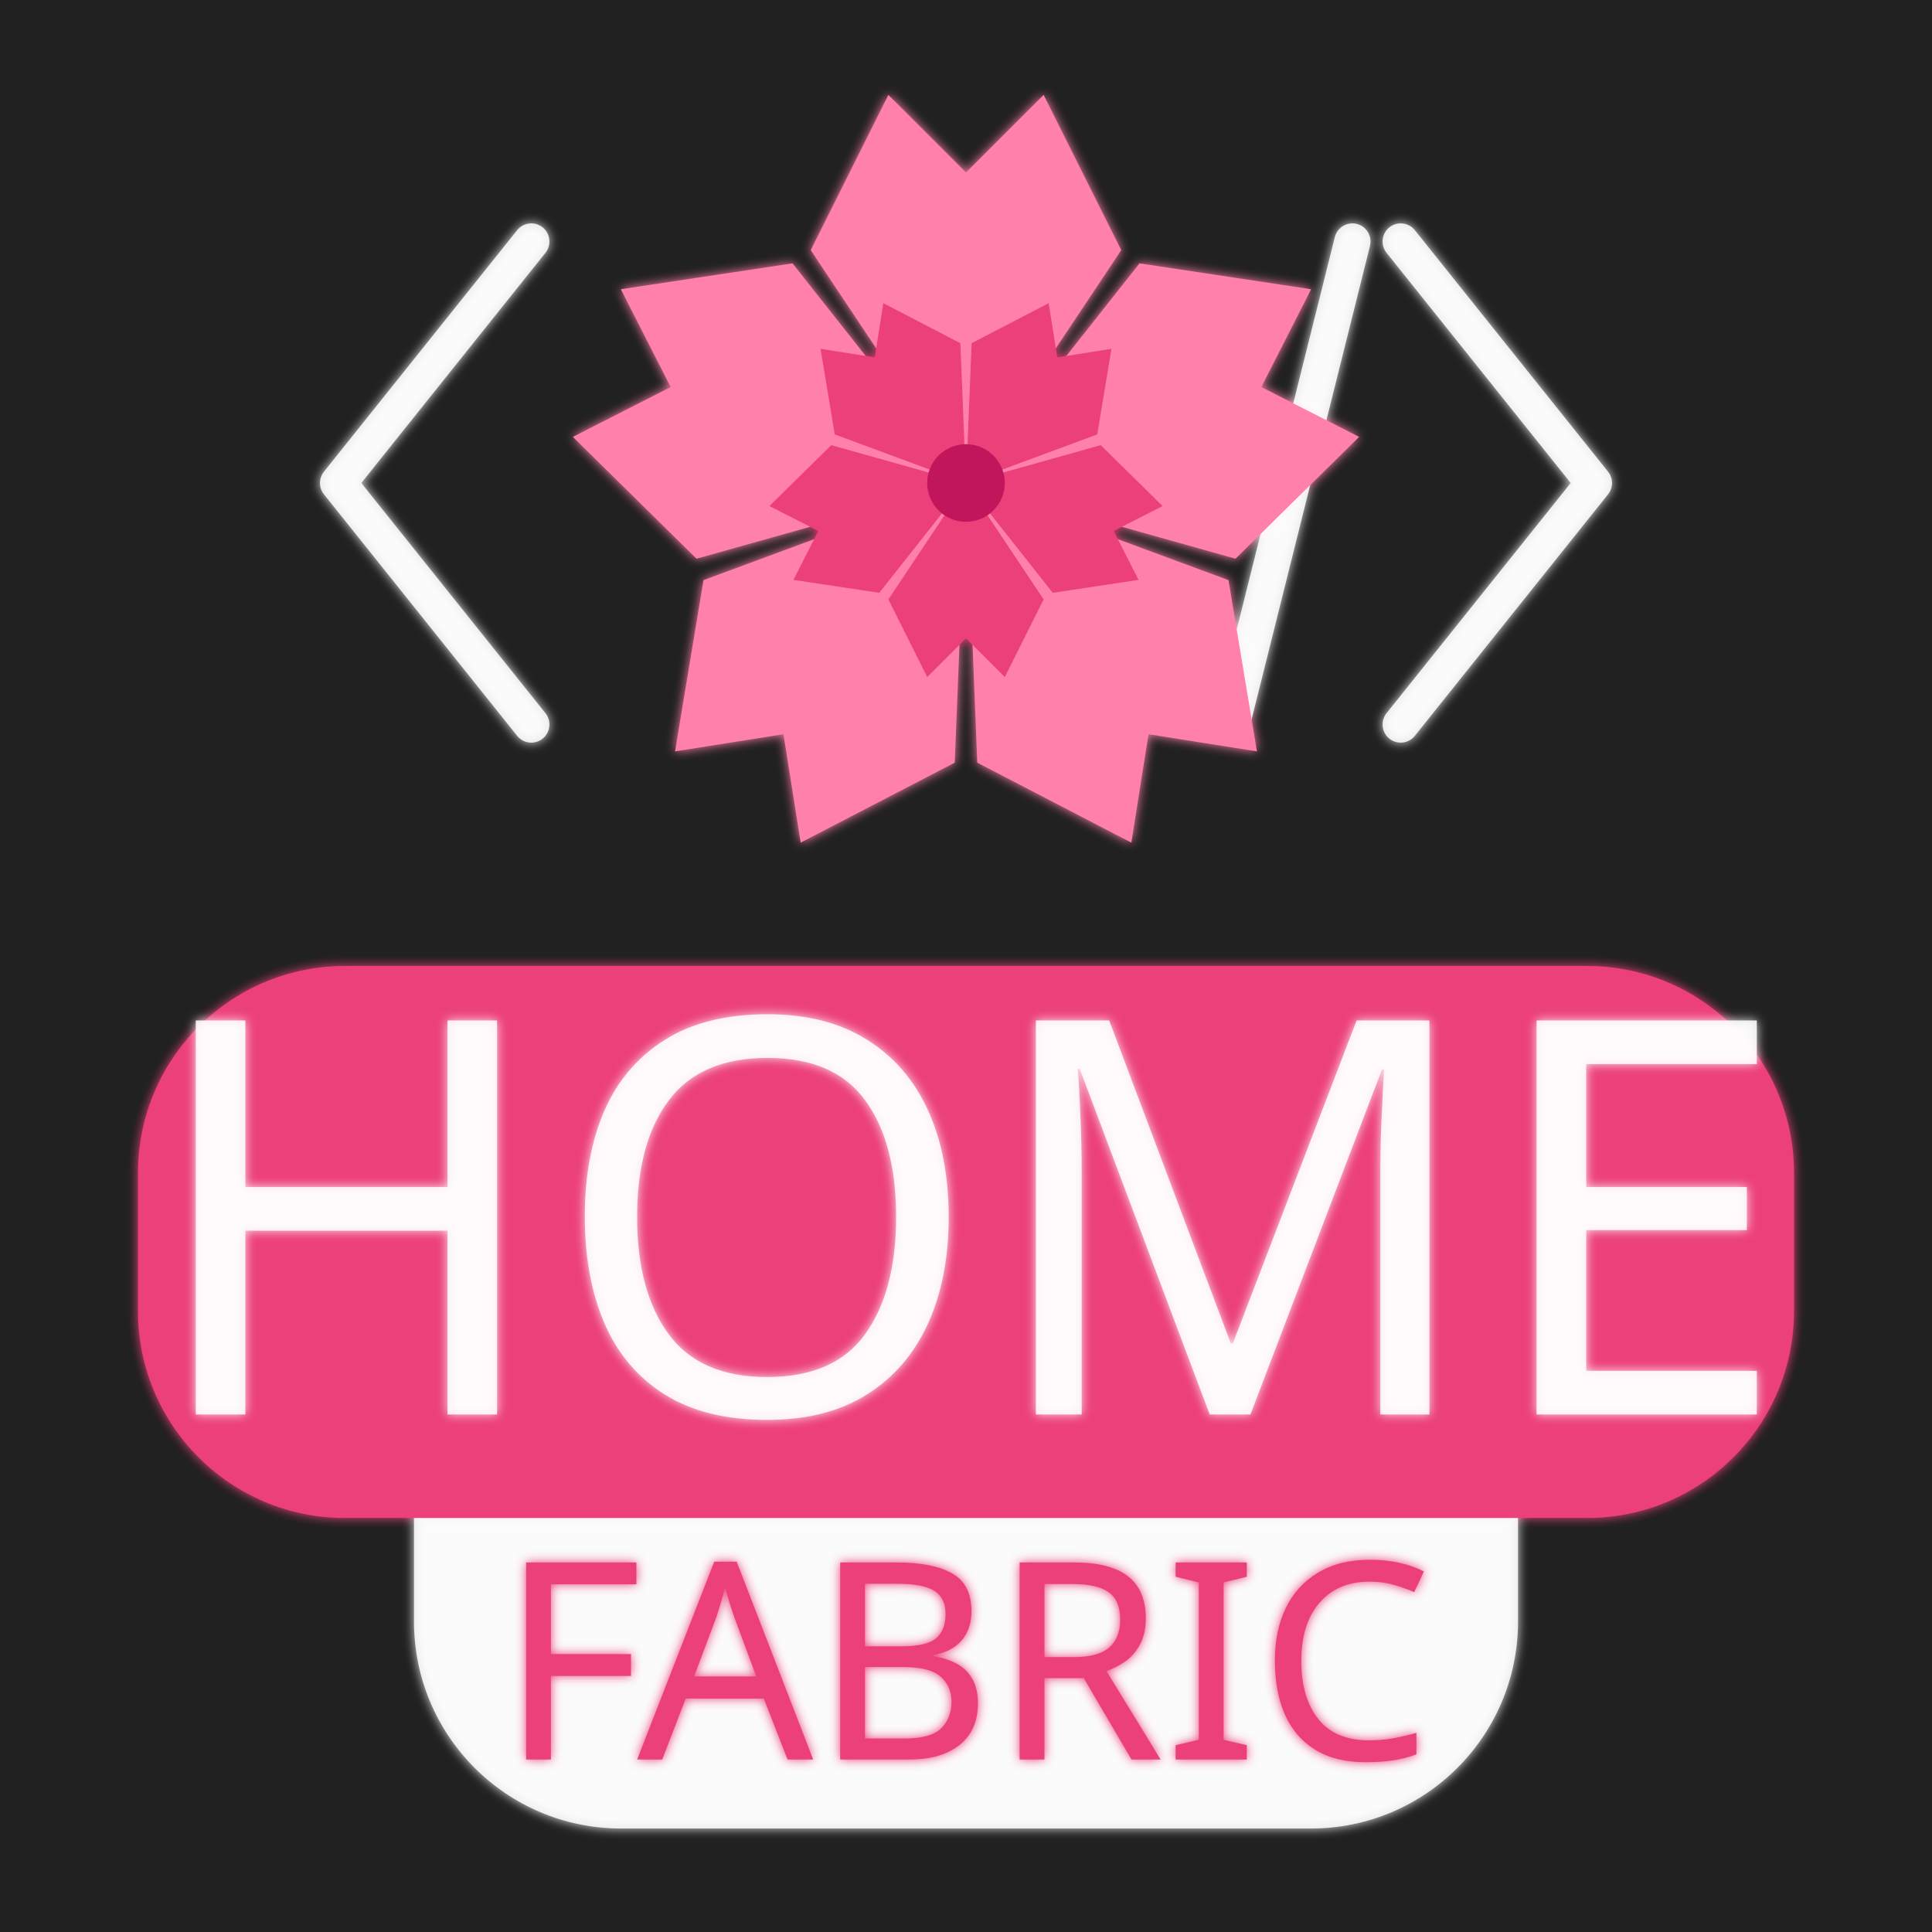
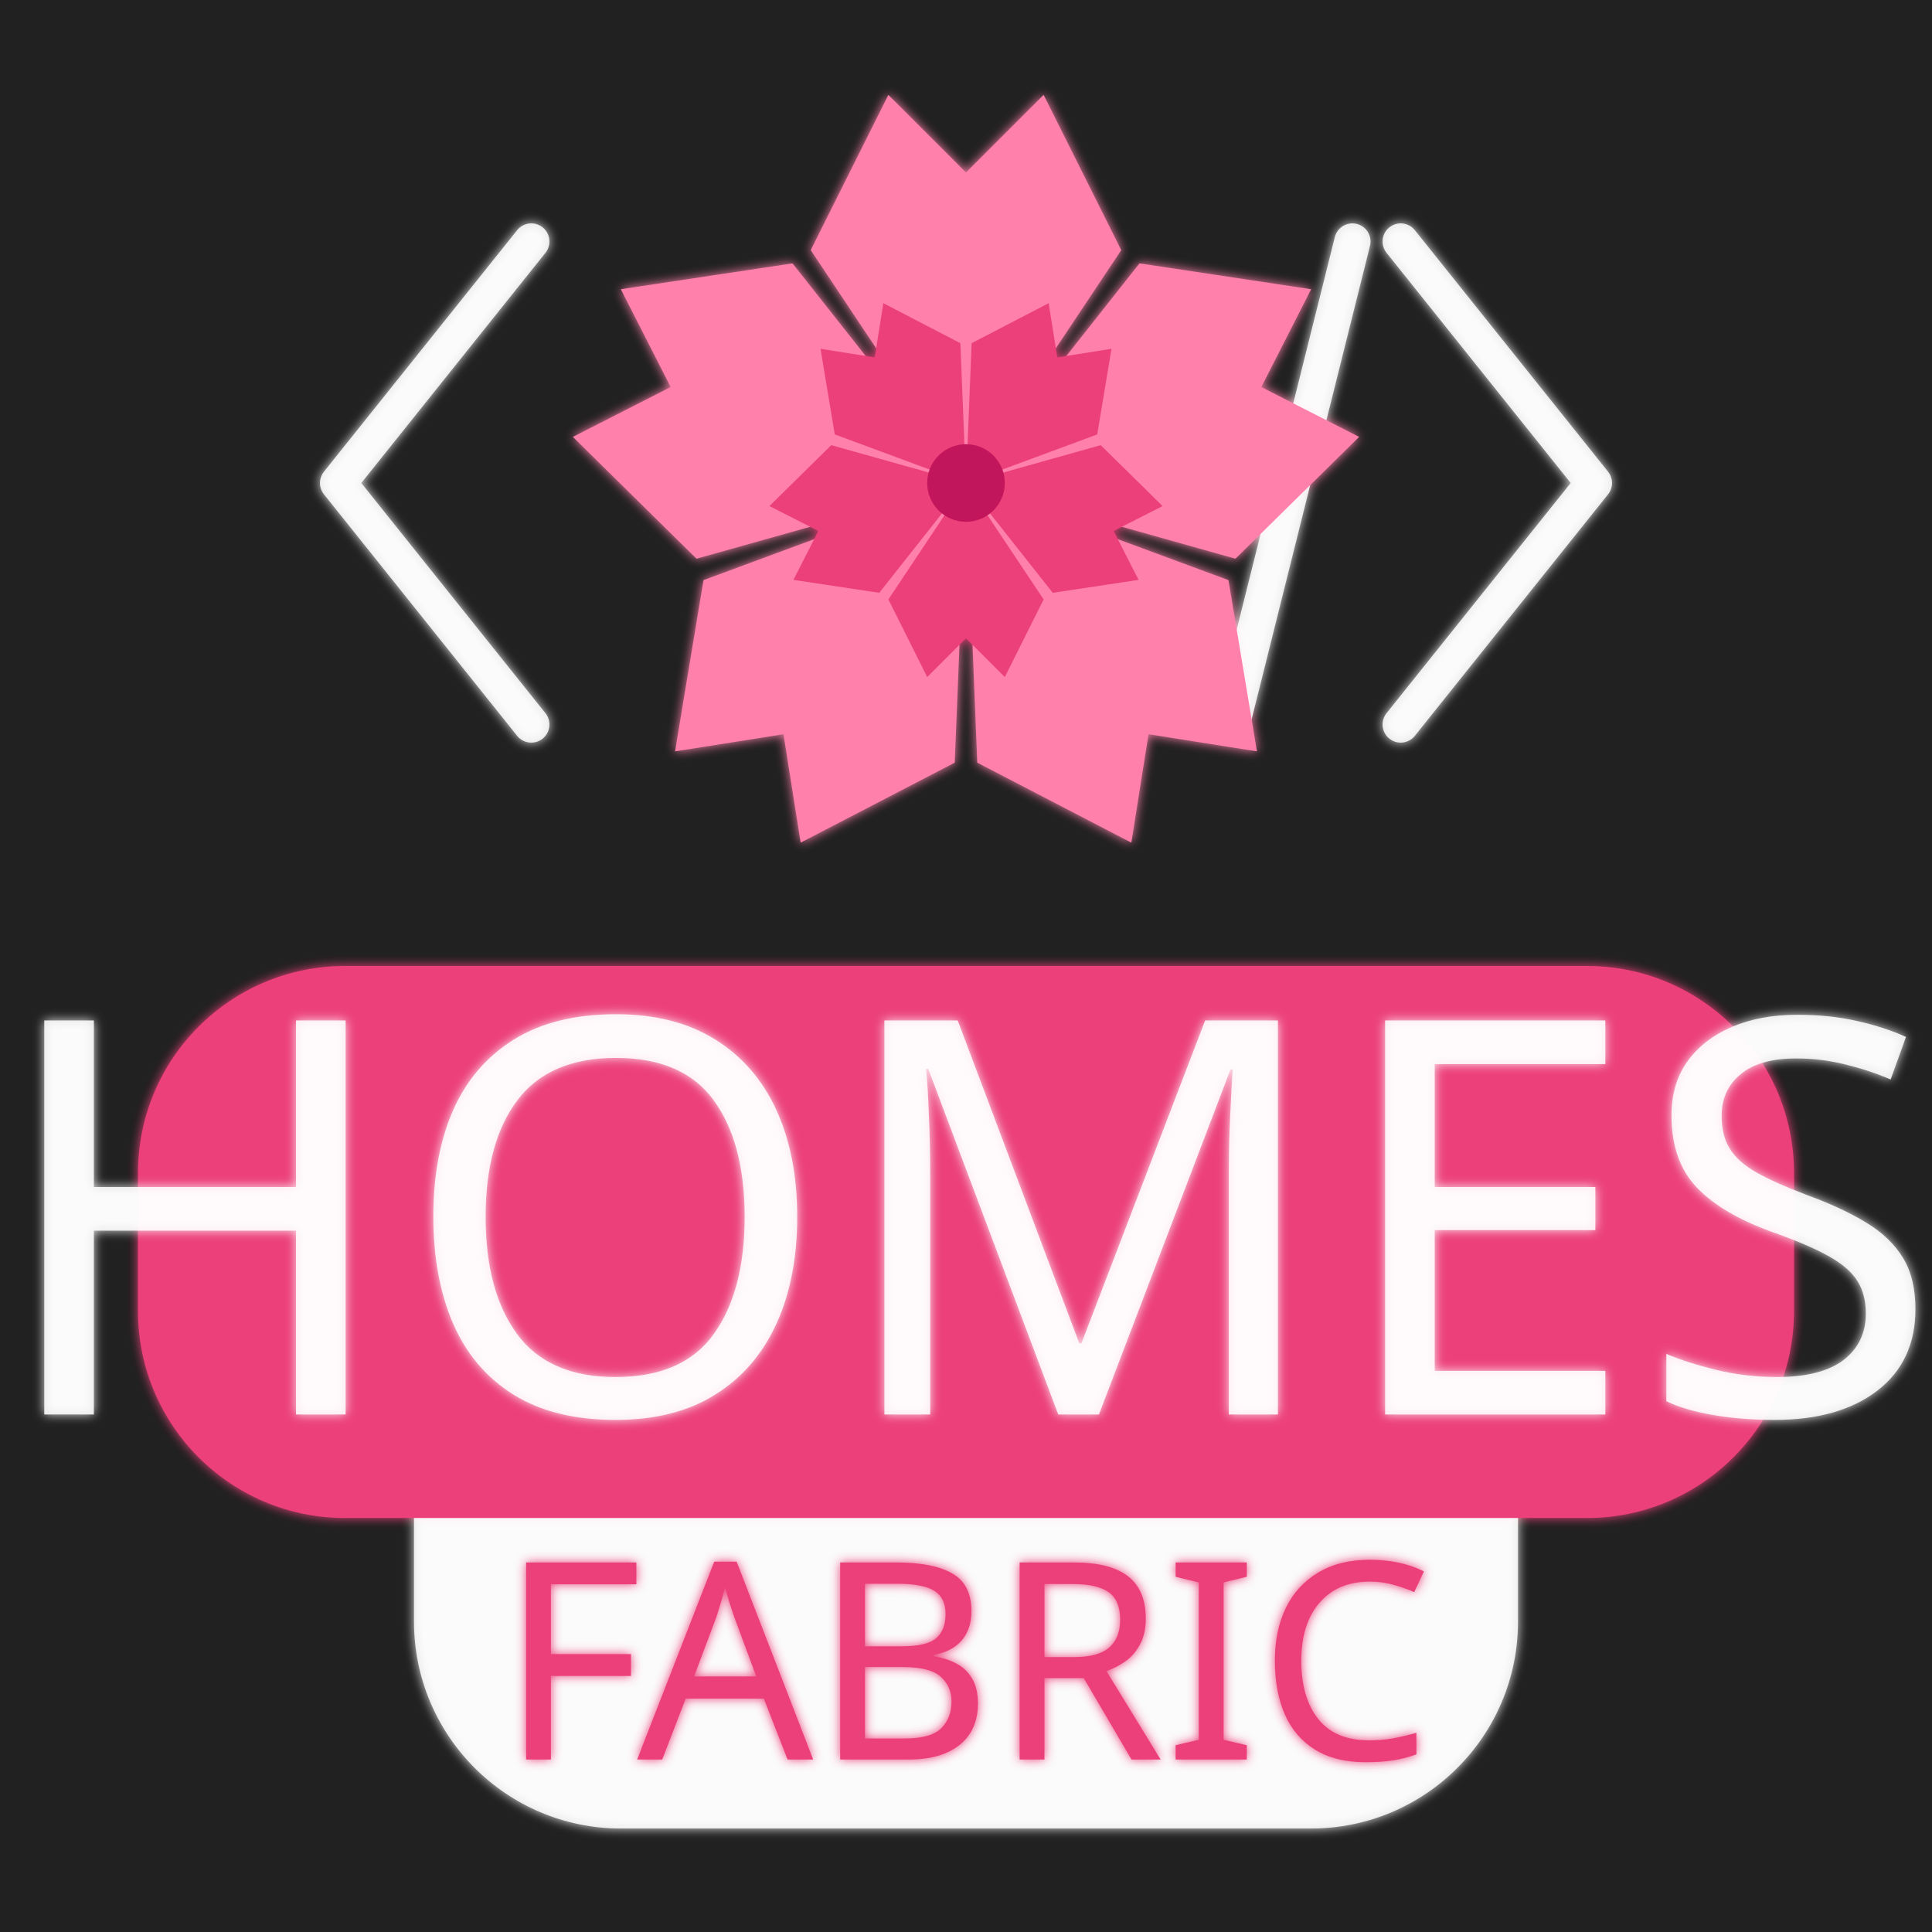
<svg xmlns="http://www.w3.org/2000/svg" xmlns:xlink="http://www.w3.org/1999/xlink" width="128" height="128" viewBox="-56 -28 112 112">
  <defs>
    <path id="petal" fill="#FF80AB" d="M0 0L6-9L3-15L0-12L-3-15L-6-9Z" />
    <path id="petal2" fill="#EC407A" d="M0 0L4 6L2 10L0 8L-2 10L-4 6Z" />
    <filter id="neon">
      <feGaussianBlur in="SourceGraphic" stdDeviation=".3" />
      <feMerge>
        <feMergeNode />
        <feMergeNode in="SourceGraphic" />
      </feMerge>
    </filter>
  </defs>
  <rect x="-50%" y="-25%" width="100%" height="100%" fill="#212121" />
  <g filter="url(#neon)">
    <g stroke-width="1.5" stroke="#ffffffdd" fill="none" stroke-linecap="round" stroke-linejoin="round" transform="scale(1.4)">
      <path d="M-18-10l-8 10l8 10" />
      <path d="M16-10l-5 20" />
      <path d="M18-10l8 10l-8 10" />
    </g>
    <g transform="scale(1.5)">
      <use xlink:href="#petal" transform="rotate(  0)" />
      <use xlink:href="#petal" transform="rotate( 72)" />
      <use xlink:href="#petal" transform="rotate(144)" />
      <use xlink:href="#petal" transform="rotate(216)" />
      <use xlink:href="#petal" transform="rotate(288)" />
      <use xlink:href="#petal2" transform="scale(.75) rotate(  0)" />
      <use xlink:href="#petal2" transform="scale(.75) rotate( 72)" />
      <use xlink:href="#petal2" transform="scale(.75) rotate(144)" />
      <use xlink:href="#petal2" transform="scale(.75) rotate(216)" />
      <use xlink:href="#petal2" transform="scale(.75) rotate(288)" />
      <circle r="1.5" fill="#C2185B" />
    </g>
    <rect x="-32" y="46" rx="12" width="64" height="32" fill="#ffffffdd" />
    <rect x="-48" y="28" rx="12" width="96" height="32" fill="#EC407A" />
  </g>
  <g text-anchor="middle" font-family="Uroob" filter="url(#neon)">
-     <text x="0" y="54" fill="#ffffffdd" font-size="32">HOME</text>
+     <text x="0" y="54" fill="#ffffffdd" font-size="32">HOMES</text>
    <text x="0" y="74" fill="#EC407A" font-size="16">FABRIC</text>
  </g>
</svg>
